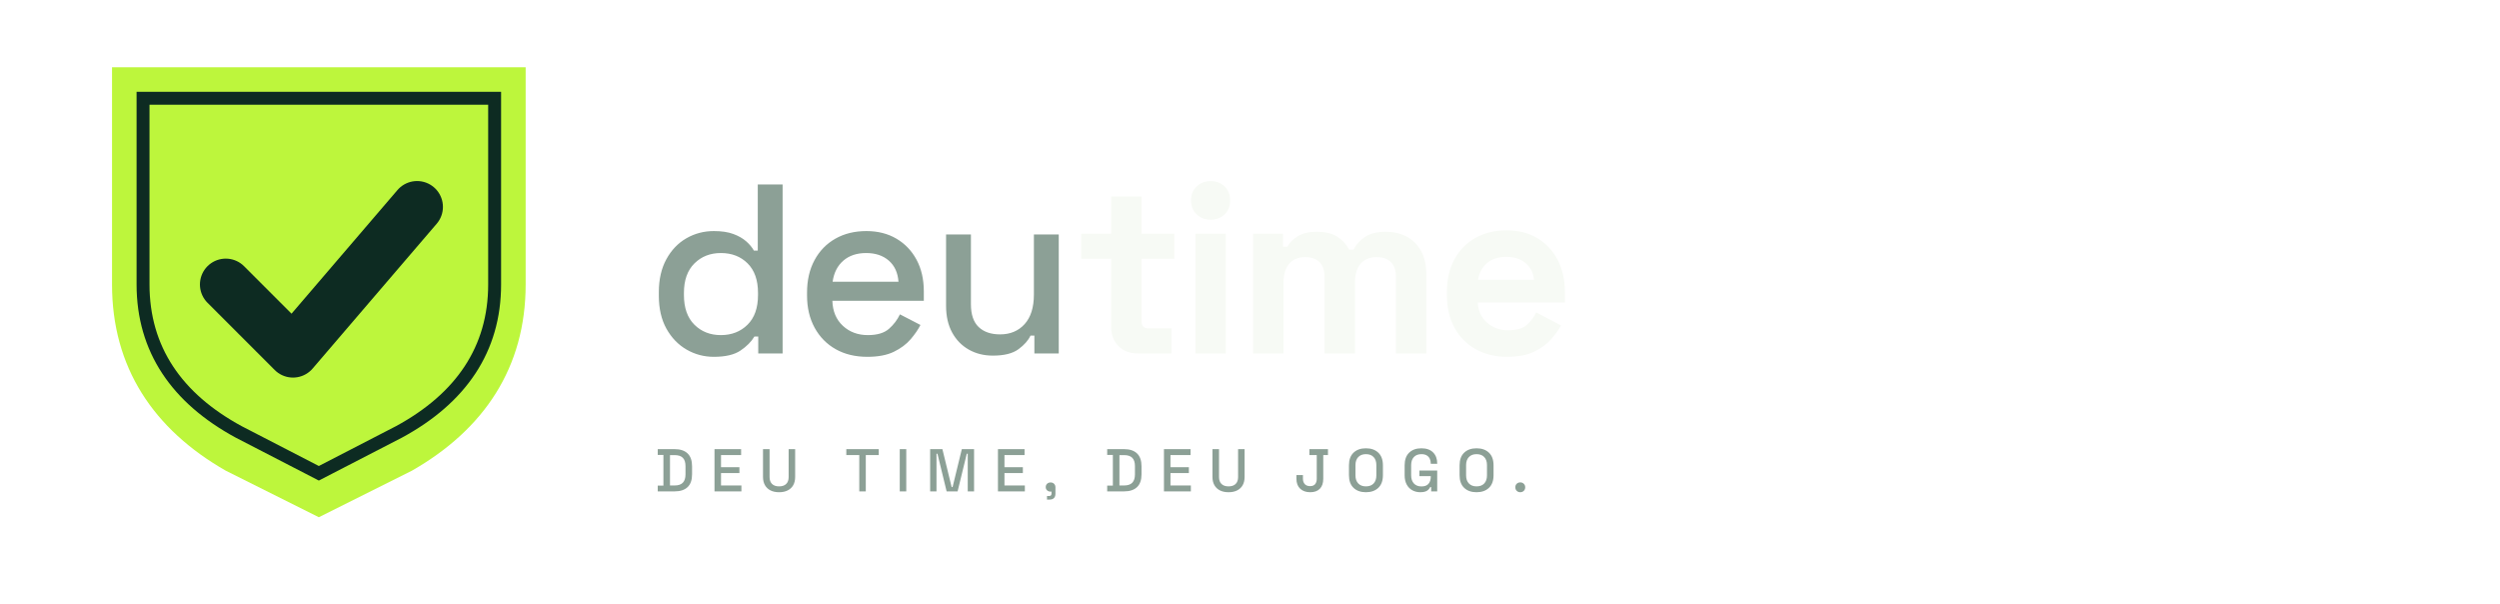
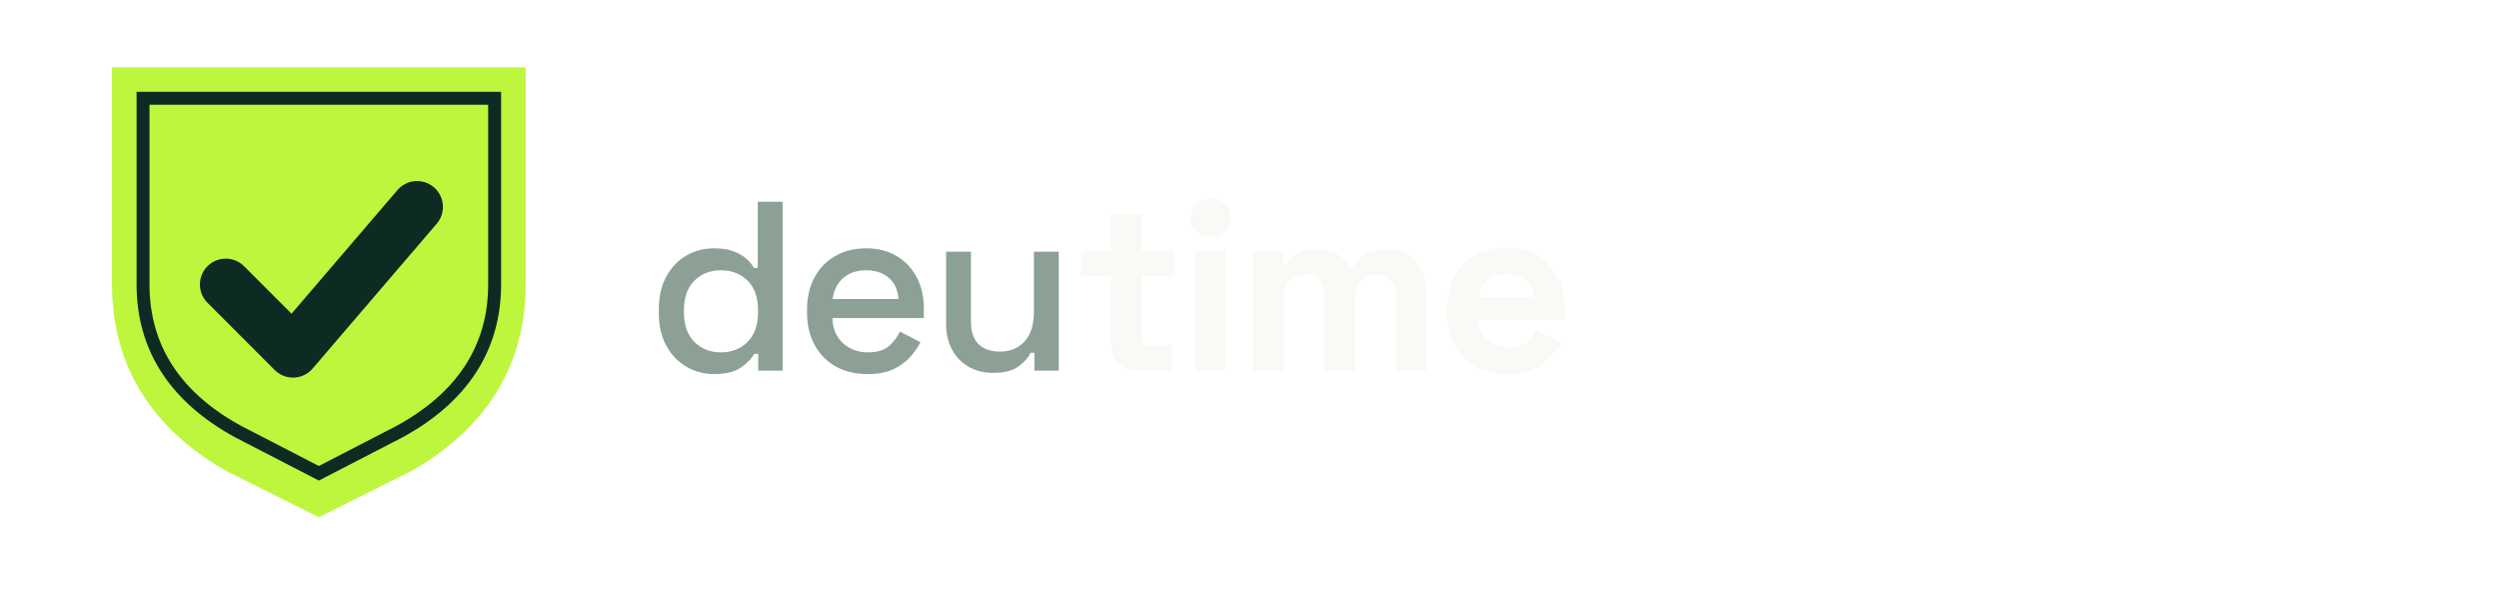
- <svg xmlns="http://www.w3.org/2000/svg" viewBox="0 0 580 140" role="img" aria-label="DeuTime — versão para fundo escuro">
+ <svg xmlns="http://www.w3.org/2000/svg" viewBox="0 0 580 140" role="img" aria-label="DeuTime — fundo escuro">
  <g transform="translate(14,6) scale(1.2)">
    <path d="M10,8 H90 V50 C90,66 82,78 68,86 L50,95 L32,86 C18,78 10,66 10,50 Z" fill="#BDF63C" />
    <path d="M16,14 H84 V50 C84,62.5 77.5,72 65.5,78.5 L50,86.5 L34.5,78.5 C22.5,72 16,62.5 16,50 Z" fill="none" stroke="#0D2B22" stroke-width="2.5" />
    <polyline points="32,50 45,63 69,35" fill="none" stroke="#0D2B22" stroke-width="10" stroke-linecap="round" stroke-linejoin="round" />
  </g>
-   <path d="M165.68 82.784Q162.264 82.784 159.352 81.104Q156.44 79.424 154.676 76.26Q152.912 73.096 152.912 68.616V67.776Q152.912 63.352 154.648 60.16Q156.384 56.968 159.296 55.288Q162.208 53.608 165.68 53.608Q168.368 53.608 170.188 54.28Q172.008 54.952 173.184 55.988Q174.36 57.024 174.976 58.144H175.872V42.8H181.64V82.0H175.984V78.08H175.088Q174.024 79.872 171.868 81.328Q169.712 82.784 165.68 82.784ZM167.304 77.744Q171.056 77.744 173.492 75.336Q175.928 72.928 175.928 68.448V67.944Q175.928 63.52 173.52 61.112Q171.112 58.704 167.304 58.704Q163.608 58.704 161.172 61.112Q158.736 63.52 158.736 67.944V68.448Q158.736 72.928 161.172 75.336Q163.608 77.744 167.304 77.744Z M201.308 82.784Q197.108 82.784 193.972 81.02Q190.836 79.256 189.072 76.036Q187.308 72.816 187.308 68.56V67.888Q187.308 63.576 189.044 60.356Q190.78 57.136 193.888 55.372Q196.996 53.608 201.084 53.608Q205.06 53.608 208.056 55.372Q211.052 57.136 212.732 60.272Q214.412 63.408 214.412 67.608V69.792H193.188Q193.3 73.432 195.624 75.588Q197.948 77.744 201.42 77.744Q204.668 77.744 206.32 76.288Q207.972 74.832 208.868 72.928L213.628 75.392Q212.844 76.96 211.36 78.696Q209.876 80.432 207.468 81.608Q205.06 82.784 201.308 82.784ZM193.244 65.368H208.532Q208.308 62.232 206.292 60.468Q204.276 58.704 201.028 58.704Q197.78 58.704 195.736 60.468Q193.692 62.232 193.244 65.368Z M230.44 82.504Q227.304 82.504 224.84 81.104Q222.376 79.704 220.976 77.128Q219.576 74.552 219.576 70.968V54.392H225.344V70.576Q225.344 74.16 227.136 75.868Q228.928 77.576 232.12 77.576Q235.648 77.576 237.804 75.196Q239.96 72.816 239.96 68.336V54.392H245.728V82.0H240.072V77.856H239.176Q238.392 79.536 236.376 81.02Q234.36 82.504 230.44 82.504Z" fill="#8CA096" />
-   <path d="M264.044 82.0Q261.3 82.0 259.592 80.292Q257.884 78.584 257.884 75.728V60.048H250.94V54.224H257.884V45.6H264.94V54.224H272.556V60.048H264.94V74.496Q264.94 76.176 266.508 76.176H271.884V82.0Z M277.44 82.0V54.224H284.496V82.0ZM280.968 50.976Q279.064 50.976 277.748 49.744Q276.432 48.512 276.432 46.496Q276.432 44.48 277.748 43.248Q279.064 42.016 280.968 42.016Q282.928 42.016 284.216 43.248Q285.504 44.48 285.504 46.496Q285.504 48.512 284.216 49.744Q282.928 50.976 280.968 50.976Z M290.836 82.0V54.224H297.78V57.248H298.788Q299.516 55.848 301.196 54.812Q302.876 53.776 305.62 53.776Q308.588 53.776 310.38 54.924Q312.172 56.072 313.124 57.92H314.132Q315.084 56.128 316.82 54.952Q318.556 53.776 321.748 53.776Q324.324 53.776 326.424 54.868Q328.524 55.96 329.784 58.172Q331.044 60.384 331.044 63.744V82.0H323.988V64.248Q323.988 61.952 322.812 60.804Q321.636 59.656 319.508 59.656Q317.1 59.656 315.784 61.196Q314.468 62.736 314.468 65.592V82.0H307.412V64.248Q307.412 61.952 306.236 60.804Q305.06 59.656 302.932 59.656Q300.524 59.656 299.208 61.196Q297.892 62.736 297.892 65.592V82.0Z M349.816 82.784Q345.672 82.784 342.508 81.02Q339.344 79.256 337.58 76.036Q335.816 72.816 335.816 68.448V67.776Q335.816 63.408 337.552 60.188Q339.288 56.968 342.424 55.204Q345.56 53.44 349.704 53.44Q353.792 53.44 356.816 55.26Q359.84 57.08 361.52 60.3Q363.2 63.52 363.2 67.776V70.184H342.984Q343.096 73.04 345.112 74.832Q347.128 76.624 350.04 76.624Q353.008 76.624 354.408 75.336Q355.808 74.048 356.536 72.48L362.304 75.504Q361.52 76.96 360.036 78.668Q358.552 80.376 356.088 81.58Q353.624 82.784 349.816 82.784ZM343.04 64.92H356.032Q355.808 62.512 354.1 61.056Q352.392 59.6 349.648 59.6Q346.792 59.6 345.112 61.056Q343.432 62.512 343.04 64.92Z" fill="#F7FAF5" />
-   <path d="M152.658 114.0V112.656H153.974V105.544H152.658V104.2H156.578Q158.538 104.2 159.581 105.194Q160.624 106.188 160.624 108.19V110.024Q160.624 112.026 159.581 113.013Q158.538 114.0 156.578 114.0ZM155.5 112.628H156.592Q157.866 112.628 158.482 111.984Q159.098 111.34 159.098 110.066V108.134Q159.098 106.846 158.482 106.216Q157.866 105.586 156.592 105.586H155.5Z M165.832 114.0V104.2H172.006V105.572H167.344V108.386H171.614V109.758H167.344V112.628H172.076V114.0Z M180.826 114.196Q179.664 114.196 178.831 113.776Q177.998 113.356 177.543 112.565Q177.088 111.774 177.088 110.64V104.2H178.614V110.682Q178.614 111.718 179.188 112.278Q179.762 112.838 180.826 112.838Q181.89 112.838 182.464 112.278Q183.038 111.718 183.038 110.682V104.2H184.55V110.64Q184.55 111.774 184.102 112.565Q183.654 113.356 182.814 113.776Q181.974 114.196 180.826 114.196Z M199.432 114.0V105.572H196.422V104.2H203.954V105.572H200.944V114.0Z M208.826 114.0V104.2H210.338V114.0Z M215.882 114.0V104.2H218.724L220.866 112.992H221.09L223.232 104.2H226.074V114.0H224.604V105.264H224.38L222.252 114.0H219.704L217.576 105.264H217.352V114.0Z M231.618 114.0V104.2H237.792V105.572H233.13V108.386H237.4V109.758H233.13V112.628H237.862V114.0Z M243.0 115.904V115.078H243.476Q244.05 115.078 244.05 114.504V114.056H243.84Q243.35 114.056 243.028 113.762Q242.706 113.468 242.706 113.02Q242.706 112.53 243.028 112.229Q243.35 111.928 243.84 111.928Q244.33 111.928 244.645 112.243Q244.96 112.558 244.96 113.062V114.518Q244.96 115.904 243.574 115.904Z M256.972 114.0V112.656H258.288V105.544H256.972V104.2H260.892Q262.852 104.2 263.895 105.194Q264.938 106.188 264.938 108.19V110.024Q264.938 112.026 263.895 113.013Q262.852 114.0 260.892 114.0ZM259.814 112.628H260.906Q262.18 112.628 262.796 111.984Q263.412 111.34 263.412 110.066V108.134Q263.412 106.846 262.796 106.216Q262.18 105.586 260.906 105.586H259.814Z M270.146 114.0V104.2H276.32V105.572H271.658V108.386H275.928V109.758H271.658V112.628H276.39V114.0Z M285.14 114.196Q283.978 114.196 283.145 113.776Q282.312 113.356 281.857 112.565Q281.402 111.774 281.402 110.64V104.2H282.928V110.682Q282.928 111.718 283.502 112.278Q284.076 112.838 285.14 112.838Q286.204 112.838 286.778 112.278Q287.352 111.718 287.352 110.682V104.2H288.864V110.64Q288.864 111.774 288.416 112.565Q287.968 113.356 287.128 113.776Q286.288 114.196 285.14 114.196Z M304.096 114.196Q302.626 114.196 301.758 113.377Q300.89 112.558 300.89 111.06V110.22H302.402V111.06Q302.402 111.844 302.829 112.313Q303.256 112.782 304.068 112.782Q304.852 112.782 305.23 112.32Q305.608 111.858 305.608 111.06V105.572H303.9V104.2H308.212V105.572H307.12V111.06Q307.12 112.586 306.329 113.391Q305.538 114.196 304.096 114.196Z M317.018 114.196Q315.212 114.196 314.148 113.181Q313.084 112.166 313.084 110.248V107.952Q313.084 106.034 314.148 105.019Q315.212 104.004 317.018 104.004Q318.824 104.004 319.895 105.019Q320.966 106.034 320.966 107.952V110.248Q320.966 112.166 319.895 113.181Q318.824 114.196 317.018 114.196ZM317.018 112.838Q318.18 112.838 318.81 112.159Q319.44 111.48 319.44 110.304V107.896Q319.44 106.72 318.81 106.041Q318.18 105.362 317.018 105.362Q315.884 105.362 315.24 106.041Q314.596 106.72 314.596 107.896V110.304Q314.596 111.48 315.24 112.159Q315.884 112.838 317.018 112.838Z M329.66 114.196Q328.61 114.196 327.784 113.741Q326.958 113.286 326.482 112.404Q326.006 111.522 326.006 110.248V107.952Q326.006 106.034 327.056 105.019Q328.106 104.004 329.898 104.004Q331.662 104.004 332.614 104.963Q333.566 105.922 333.566 107.532V107.602H332.068V107.49Q332.068 106.888 331.83 106.405Q331.592 105.922 331.116 105.642Q330.64 105.362 329.898 105.362Q328.778 105.362 328.148 106.041Q327.518 106.72 327.518 107.924V110.276Q327.518 111.466 328.148 112.159Q328.778 112.852 329.912 112.852Q331.032 112.852 331.55 112.236Q332.068 111.62 332.068 110.64V110.458H329.436V109.156H333.566V114.0H332.166V113.006H331.942Q331.816 113.272 331.571 113.552Q331.326 113.832 330.871 114.014Q330.416 114.196 329.66 114.196Z M342.694 114.196Q340.888 114.196 339.824 113.181Q338.76 112.166 338.76 110.248V107.952Q338.76 106.034 339.824 105.019Q340.888 104.004 342.694 104.004Q344.5 104.004 345.571 105.019Q346.642 106.034 346.642 107.952V110.248Q346.642 112.166 345.571 113.181Q344.5 114.196 342.694 114.196ZM342.694 112.838Q343.856 112.838 344.486 112.159Q345.116 111.48 345.116 110.304V107.896Q345.116 106.72 344.486 106.041Q343.856 105.362 342.694 105.362Q341.56 105.362 340.916 106.041Q340.272 106.72 340.272 107.896V110.304Q340.272 111.48 340.916 112.159Q341.56 112.838 342.694 112.838Z M352.844 114.196Q352.354 114.196 352.025 113.874Q351.696 113.552 351.696 113.048Q351.696 112.544 352.025 112.229Q352.354 111.914 352.844 111.914Q353.334 111.914 353.663 112.236Q353.992 112.558 353.992 113.048Q353.992 113.552 353.663 113.874Q353.334 114.196 352.844 114.196Z" fill="#8CA096" />
+   <path d="M165.68 86.784Q162.264 86.784 159.352 85.104Q156.44 83.424 154.676 80.26Q152.912 77.096 152.912 72.616V71.776Q152.912 67.352 154.648 64.16Q156.384 60.968 159.296 59.288Q162.208 57.608 165.68 57.608Q168.368 57.608 170.188 58.28Q172.008 58.952 173.184 59.988Q174.36 61.024 174.976 62.144H175.872V46.8H181.64V86.0H175.984V82.08H175.088Q174.024 83.872 171.868 85.328Q169.712 86.784 165.68 86.784ZM167.304 81.744Q171.056 81.744 173.492 79.336Q175.928 76.928 175.928 72.448V71.944Q175.928 67.52 173.52 65.112Q171.112 62.704 167.304 62.704Q163.608 62.704 161.172 65.112Q158.736 67.52 158.736 71.944V72.448Q158.736 76.928 161.172 79.336Q163.608 81.744 167.304 81.744Z M201.308 86.784Q197.108 86.784 193.972 85.02Q190.836 83.256 189.072 80.036Q187.308 76.816 187.308 72.56V71.888Q187.308 67.576 189.044 64.356Q190.78 61.136 193.888 59.372Q196.996 57.608 201.084 57.608Q205.06 57.608 208.056 59.372Q211.052 61.136 212.732 64.272Q214.412 67.408 214.412 71.608V73.792H193.188Q193.3 77.432 195.624 79.588Q197.948 81.744 201.42 81.744Q204.668 81.744 206.32 80.288Q207.972 78.832 208.868 76.928L213.628 79.392Q212.844 80.96 211.36 82.696Q209.876 84.432 207.468 85.608Q205.06 86.784 201.308 86.784ZM193.244 69.368H208.532Q208.308 66.232 206.292 64.468Q204.276 62.704 201.028 62.704Q197.78 62.704 195.736 64.468Q193.692 66.232 193.244 69.368Z M230.44 86.504Q227.304 86.504 224.84 85.104Q222.376 83.704 220.976 81.128Q219.576 78.552 219.576 74.968V58.392H225.344V74.576Q225.344 78.16 227.136 79.868Q228.928 81.576 232.12 81.576Q235.648 81.576 237.804 79.196Q239.96 76.816 239.96 72.336V58.392H245.728V86.0H240.072V81.856H239.176Q238.392 83.536 236.376 85.02Q234.36 86.504 230.44 86.504Z" fill="#8CA096" />
+   <path d="M264.044 86.0Q261.3 86.0 259.592 84.292Q257.884 82.584 257.884 79.728V64.048H250.94V58.224H257.884V49.6H264.94V58.224H272.556V64.048H264.94V78.496Q264.94 80.176 266.508 80.176H271.884V86.0Z M277.44 86.0V58.224H284.496V86.0ZM280.968 54.976Q279.064 54.976 277.748 53.744Q276.432 52.512 276.432 50.496Q276.432 48.48 277.748 47.248Q279.064 46.016 280.968 46.016Q282.928 46.016 284.216 47.248Q285.504 48.48 285.504 50.496Q285.504 52.512 284.216 53.744Q282.928 54.976 280.968 54.976Z M290.836 86.0V58.224H297.78V61.248H298.788Q299.516 59.848 301.196 58.812Q302.876 57.776 305.62 57.776Q308.588 57.776 310.38 58.924Q312.172 60.072 313.124 61.92H314.132Q315.084 60.128 316.82 58.952Q318.556 57.776 321.748 57.776Q324.324 57.776 326.424 58.868Q328.524 59.96 329.784 62.172Q331.044 64.384 331.044 67.744V86.0H323.988V68.248Q323.988 65.952 322.812 64.804Q321.636 63.656 319.508 63.656Q317.1 63.656 315.784 65.196Q314.468 66.736 314.468 69.592V86.0H307.412V68.248Q307.412 65.952 306.236 64.804Q305.06 63.656 302.932 63.656Q300.524 63.656 299.208 65.196Q297.892 66.736 297.892 69.592V86.0Z M349.816 86.784Q345.672 86.784 342.508 85.02Q339.344 83.256 337.58 80.036Q335.816 76.816 335.816 72.448V71.776Q335.816 67.408 337.552 64.188Q339.288 60.968 342.424 59.204Q345.56 57.44 349.704 57.44Q353.792 57.44 356.816 59.26Q359.84 61.08 361.52 64.3Q363.2 67.52 363.2 71.776V74.184H342.984Q343.096 77.04 345.112 78.832Q347.128 80.624 350.04 80.624Q353.008 80.624 354.408 79.336Q355.808 78.048 356.536 76.48L362.304 79.504Q361.52 80.96 360.036 82.668Q358.552 84.376 356.088 85.58Q353.624 86.784 349.816 86.784ZM343.04 68.92H356.032Q355.808 66.512 354.1 65.056Q352.392 63.6 349.648 63.6Q346.792 63.6 345.112 65.056Q343.432 66.512 343.04 68.92Z" fill="#F7FAF5" />
</svg>
